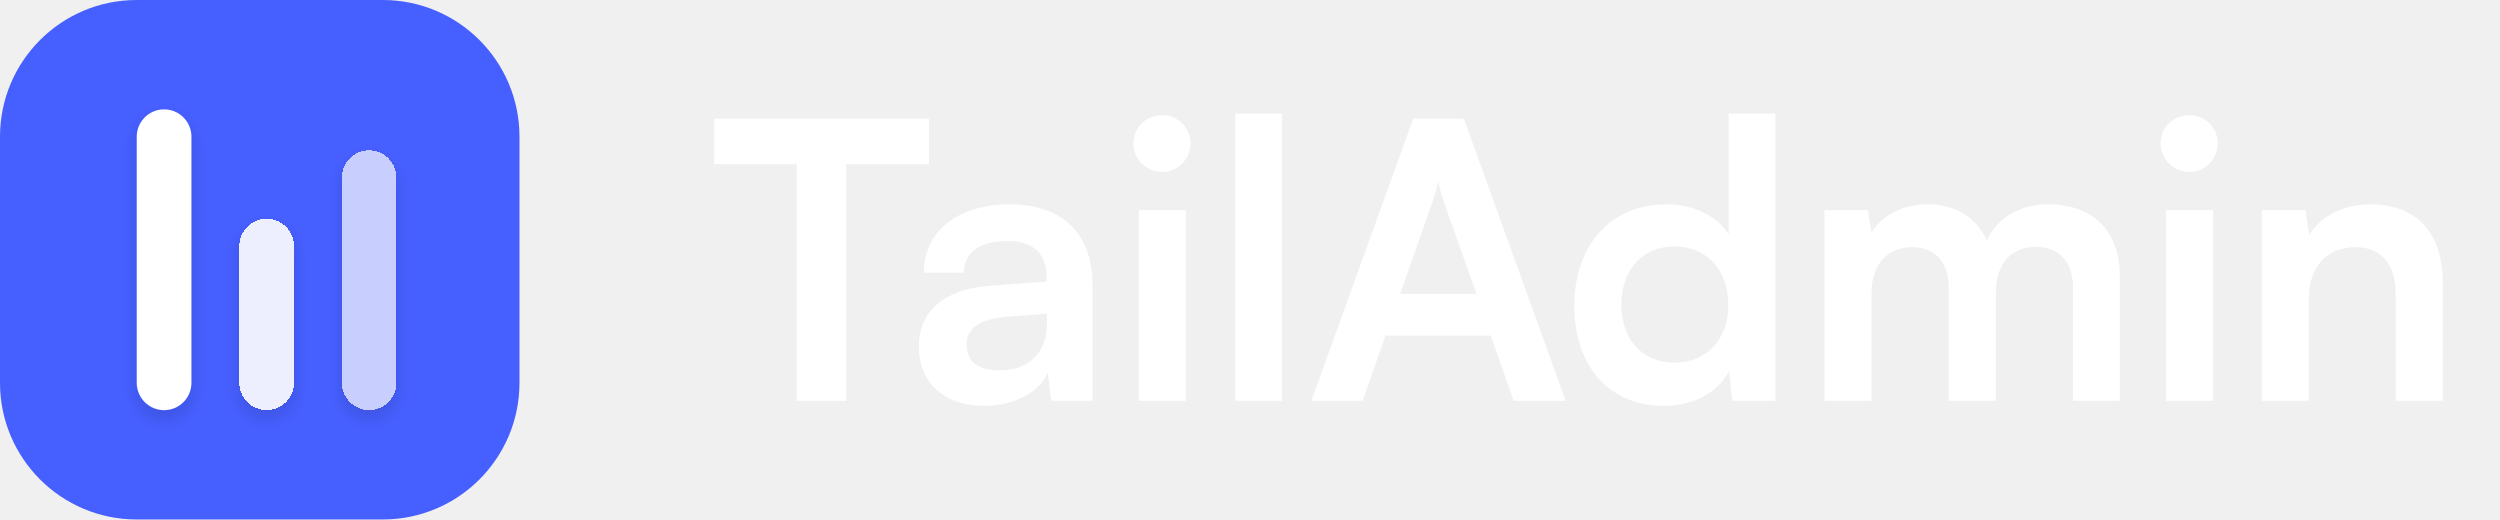
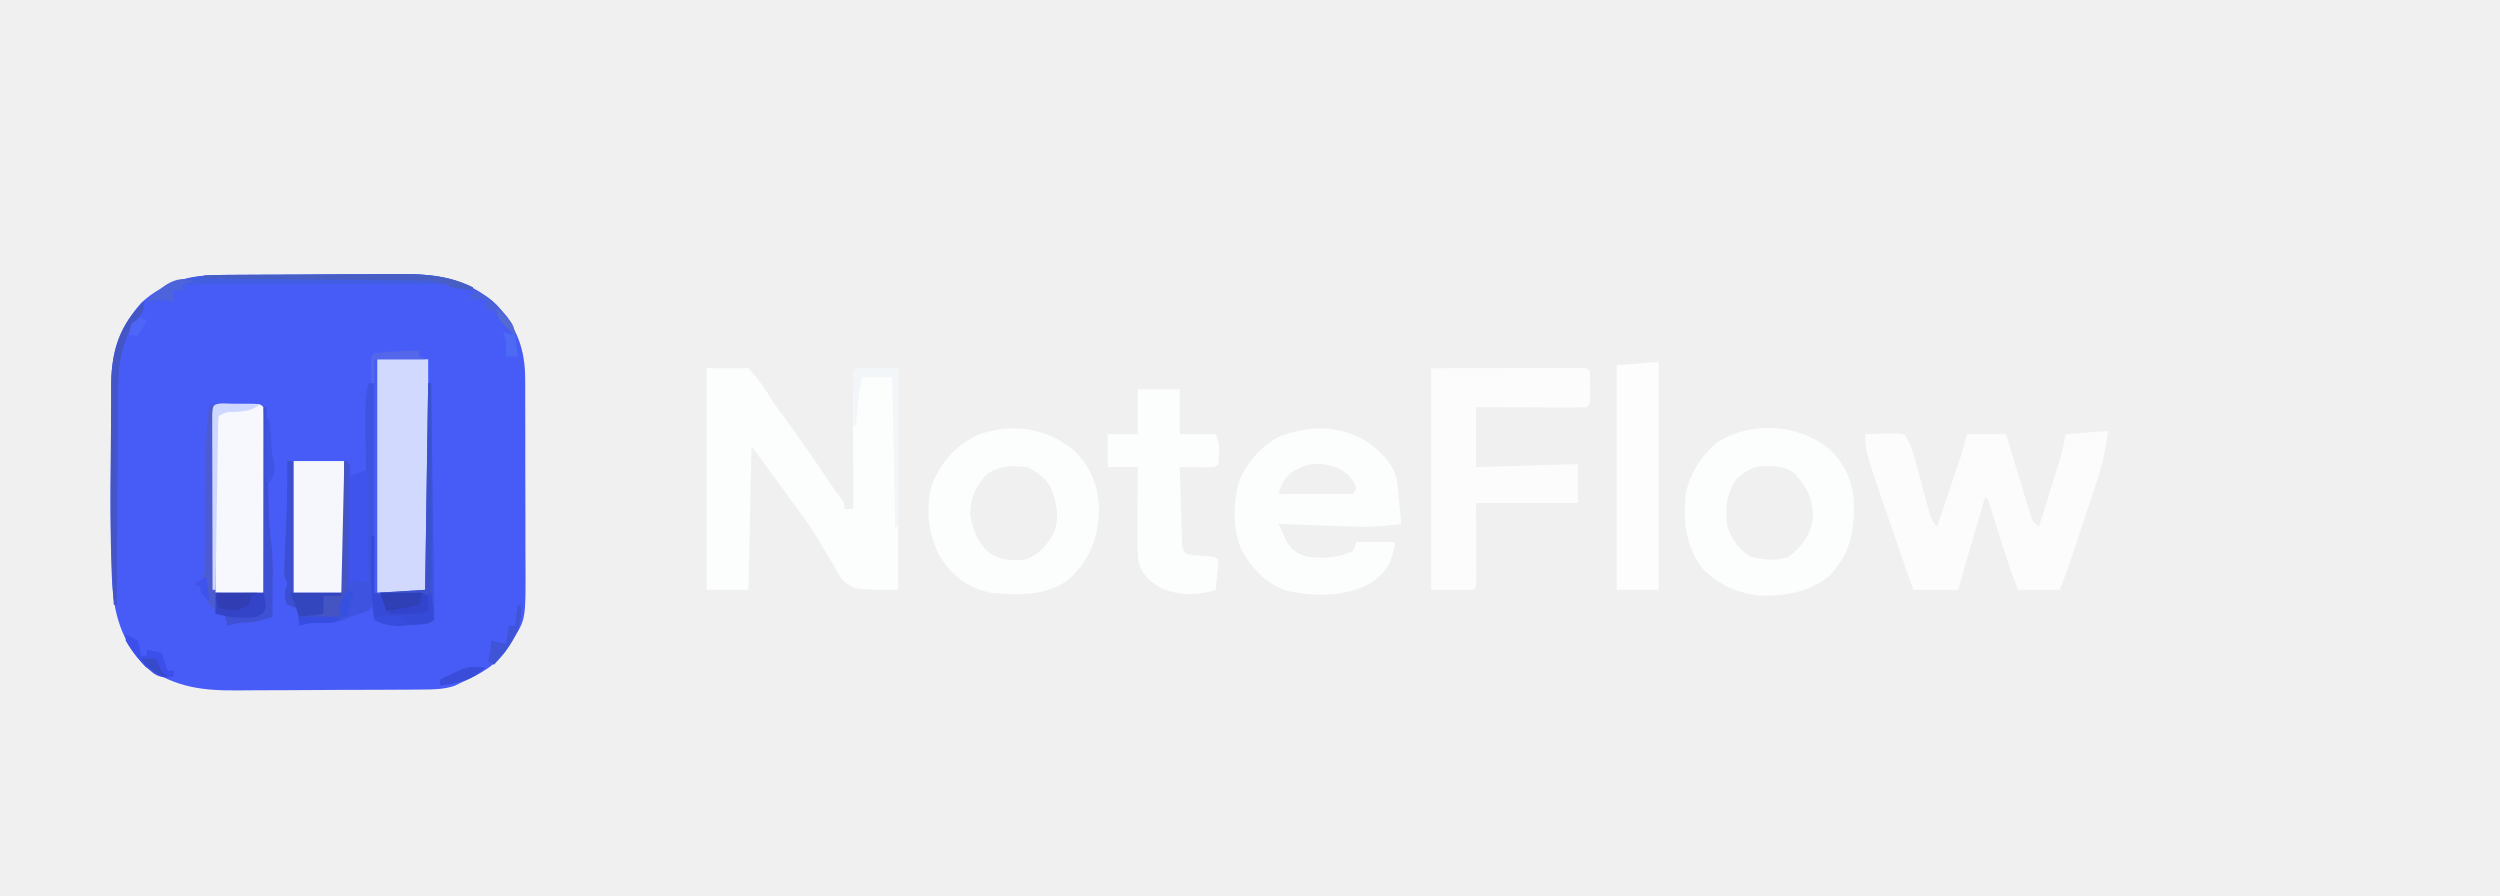
- <svg xmlns="http://www.w3.org/2000/svg" width="154" height="32" viewBox="0 0 154 32" fill="none">
-   <path d="M0 8.421C0 3.77 3.77 0 8.421 0H23.579C28.23 0 32 3.77 32 8.421V23.579C32 28.23 28.23 32 23.579 32H8.421C3.77 32 0 28.23 0 23.579V8.421Z" fill="#465FFF" />
-   <g filter="url(#filter0_d_1608_324)">
-     <path d="M8.424 8.422C8.424 7.491 9.178 6.737 10.108 6.737C11.038 6.737 11.792 7.491 11.792 8.422V23.579C11.792 24.51 11.038 25.264 10.108 25.264C9.178 25.264 8.424 24.51 8.424 23.579V8.422Z" fill="white" />
-   </g>
-   <g filter="url(#filter1_d_1608_324)">
-     <path d="M14.742 15.157C14.742 14.227 15.496 13.473 16.426 13.473C17.357 13.473 18.111 14.227 18.111 15.157V23.578C18.111 24.508 17.357 25.262 16.426 25.262C15.496 25.262 14.742 24.508 14.742 23.578V15.157Z" fill="white" fill-opacity="0.9" shape-rendering="crispEdges" />
-   </g>
-   <g filter="url(#filter2_d_1608_324)">
-     <path d="M21.055 10.946C21.055 10.016 21.809 9.262 22.739 9.262C23.669 9.262 24.423 10.016 24.423 10.946V23.578C24.423 24.508 23.669 25.262 22.739 25.262C21.809 25.262 21.055 24.508 21.055 23.578V10.946Z" fill="white" fill-opacity="0.7" shape-rendering="crispEdges" />
-   </g>
-   <path d="M44 10.115H49.089V24.691H52.132V10.115H57.221V7.309H44V10.115Z" fill="white" />
-   <path d="M60.617 25C62.448 25 64.042 24.168 64.541 22.955L64.755 24.691H67.299V17.558C67.299 14.3 65.349 12.588 62.187 12.588C59.001 12.588 56.908 14.252 56.908 16.797H59.381C59.381 15.56 60.332 14.847 62.044 14.847C63.518 14.847 64.47 15.489 64.47 17.082V17.343L60.95 17.605C58.168 17.819 56.599 19.174 56.599 21.338C56.599 23.549 58.121 25 60.617 25ZM61.569 22.812C60.261 22.812 59.547 22.289 59.547 21.219C59.547 20.268 60.237 19.674 62.044 19.507L64.493 19.317V19.935C64.493 21.742 63.352 22.812 61.569 22.812Z" fill="white" />
-   <path d="M71.6 10.591C72.551 10.591 73.335 9.806 73.335 8.831C73.335 7.856 72.551 7.095 71.6 7.095C70.601 7.095 69.816 7.856 69.816 8.831C69.816 9.806 70.601 10.591 71.6 10.591ZM70.149 24.691H73.05V12.944H70.149V24.691Z" fill="white" />
-   <path d="M78.972 24.691V7H76.095V24.691H78.972Z" fill="white" />
-   <path d="M83.941 24.691L85.344 20.672H91.835L93.238 24.691H96.448L90.171 7.309H87.056L80.778 24.691H83.941ZM88.221 12.493C88.387 12.017 88.53 11.494 88.601 11.161C88.649 11.518 88.815 12.041 88.958 12.493L90.955 18.104H86.247L88.221 12.493Z" fill="white" />
-   <path d="M102.493 25C104.276 25 105.798 24.215 106.511 22.86L106.701 24.691H109.364V7H106.487V14.443C105.75 13.277 104.3 12.588 102.659 12.588C99.116 12.588 96.976 15.203 96.976 18.865C96.976 22.503 99.092 25 102.493 25ZM103.135 22.337C101.113 22.337 99.877 20.863 99.877 18.77C99.877 16.678 101.113 15.18 103.135 15.18C105.156 15.18 106.464 16.654 106.464 18.77C106.464 20.886 105.156 22.337 103.135 22.337Z" fill="white" />
-   <path d="M115.289 24.691V18.033C115.289 16.131 116.406 15.227 117.785 15.227C119.164 15.227 120.044 16.107 120.044 17.748V24.691H122.945V18.033C122.945 16.107 124.015 15.203 125.418 15.203C126.797 15.203 127.701 16.083 127.701 17.771V24.691H130.578V17.011C130.578 14.3 129.008 12.588 126.155 12.588C124.372 12.588 122.993 13.468 122.398 14.823C121.78 13.468 120.543 12.588 118.76 12.588C117.072 12.588 115.883 13.349 115.289 14.324L115.051 12.944H112.388V24.691H115.289Z" fill="white" />
-   <path d="M134.876 10.591C135.827 10.591 136.612 9.806 136.612 8.831C136.612 7.856 135.827 7.095 134.876 7.095C133.877 7.095 133.093 7.856 133.093 8.831C133.093 9.806 133.877 10.591 134.876 10.591ZM133.426 24.691H136.327V12.944H133.426V24.691Z" fill="white" />
-   <path d="M142.225 24.691V18.366C142.225 16.464 143.318 15.227 145.102 15.227C146.6 15.227 147.575 16.178 147.575 18.152V24.691H150.476V17.462C150.476 14.419 148.954 12.588 146.005 12.588C144.412 12.588 142.985 13.277 142.248 14.466L142.011 12.944H139.324V24.691H142.225Z" fill="white" />
-   <defs>
-     <filter id="filter0_d_1608_324" x="7.424" y="6.237" width="5.368" height="20.526" filterUnits="userSpaceOnUse" color-interpolation-filters="sRGB">
-       <feFlood flood-opacity="0" result="BackgroundImageFix" />
-       <feColorMatrix in="SourceAlpha" type="matrix" values="0 0 0 0 0 0 0 0 0 0 0 0 0 0 0 0 0 0 127 0" result="hardAlpha" />
-       <feOffset dy="0.5" />
-       <feGaussianBlur stdDeviation="0.5" />
-       <feComposite in2="hardAlpha" operator="out" />
-       <feColorMatrix type="matrix" values="0 0 0 0 0 0 0 0 0 0 0 0 0 0 0 0 0 0 0.12 0" />
-       <feBlend mode="normal" in2="BackgroundImageFix" result="effect1_dropShadow_1608_324" />
-       <feBlend mode="normal" in="SourceGraphic" in2="effect1_dropShadow_1608_324" result="shape" />
-     </filter>
-     <filter id="filter1_d_1608_324" x="13.742" y="12.973" width="5.368" height="13.79" filterUnits="userSpaceOnUse" color-interpolation-filters="sRGB">
-       <feFlood flood-opacity="0" result="BackgroundImageFix" />
-       <feColorMatrix in="SourceAlpha" type="matrix" values="0 0 0 0 0 0 0 0 0 0 0 0 0 0 0 0 0 0 127 0" result="hardAlpha" />
-       <feOffset dy="0.5" />
-       <feGaussianBlur stdDeviation="0.5" />
-       <feComposite in2="hardAlpha" operator="out" />
-       <feColorMatrix type="matrix" values="0 0 0 0 0 0 0 0 0 0 0 0 0 0 0 0 0 0 0.12 0" />
-       <feBlend mode="normal" in2="BackgroundImageFix" result="effect1_dropShadow_1608_324" />
-       <feBlend mode="normal" in="SourceGraphic" in2="effect1_dropShadow_1608_324" result="shape" />
-     </filter>
-     <filter id="filter2_d_1608_324" x="20.055" y="8.762" width="5.368" height="18" filterUnits="userSpaceOnUse" color-interpolation-filters="sRGB">
-       <feFlood flood-opacity="0" result="BackgroundImageFix" />
-       <feColorMatrix in="SourceAlpha" type="matrix" values="0 0 0 0 0 0 0 0 0 0 0 0 0 0 0 0 0 0 127 0" result="hardAlpha" />
-       <feOffset dy="0.5" />
-       <feGaussianBlur stdDeviation="0.5" />
-       <feComposite in2="hardAlpha" operator="out" />
-       <feColorMatrix type="matrix" values="0 0 0 0 0 0 0 0 0 0 0 0 0 0 0 0 0 0 0.12 0" />
-       <feBlend mode="normal" in2="BackgroundImageFix" result="effect1_dropShadow_1608_324" />
-       <feBlend mode="normal" in="SourceGraphic" in2="effect1_dropShadow_1608_324" result="shape" />
-     </filter>
-   </defs>
+ <svg xmlns="http://www.w3.org/2000/svg" version="1.1" width="835" height="299">
+   <path d="M0 0 C0.763 -0.007 1.527 -0.013 2.314 -0.02 C4.825 -0.04 7.337 -0.051 9.849 -0.061 C11.144 -0.067 11.144 -0.067 12.465 -0.074 C17.036 -0.094 21.607 -0.109 26.178 -0.118 C30.874 -0.129 35.569 -0.164 40.265 -0.203 C43.898 -0.23 47.532 -0.238 51.165 -0.241 C52.895 -0.246 54.625 -0.258 56.354 -0.276 C69.556 -0.41 81.09 0.602 91.15 10.177 C97.859 17.527 100.611 25.092 100.554 34.929 C100.561 35.764 100.567 36.599 100.575 37.46 C100.593 40.198 100.589 42.935 100.583 45.673 C100.588 47.591 100.593 49.508 100.599 51.426 C100.608 55.436 100.606 59.446 100.596 63.457 C100.584 68.579 100.604 73.7 100.634 78.822 C100.652 82.78 100.652 86.737 100.646 90.695 C100.646 92.582 100.652 94.47 100.664 96.358 C100.771 115.137 100.771 115.137 96.15 122.177 C95.715 122.9 95.279 123.624 94.831 124.369 C91.035 130.458 85.538 133.257 79.15 136.177 C78.44 136.526 77.731 136.875 77 137.235 C73.277 138.466 69.74 138.48 65.862 138.483 C64.629 138.496 64.629 138.496 63.372 138.509 C60.66 138.533 57.948 138.541 55.236 138.548 C53.341 138.557 51.446 138.566 49.552 138.575 C45.579 138.592 41.606 138.6 37.634 138.603 C32.566 138.608 27.5 138.646 22.433 138.691 C18.517 138.721 14.602 138.728 10.686 138.729 C8.82 138.733 6.953 138.746 5.087 138.767 C-7.149 138.893 -15.712 137.891 -26.163 130.99 C-34.38 122.391 -37.035 112.799 -37.479 101.212 C-37.517 100.323 -37.554 99.434 -37.593 98.518 C-38.049 85.985 -37.969 73.446 -37.828 60.908 C-37.797 58.029 -37.784 55.151 -37.785 52.272 C-37.787 48.727 -37.759 45.183 -37.711 41.637 C-37.691 39.677 -37.699 37.716 -37.708 35.756 C-37.513 25.377 -34.544 17.07 -27.6 9.24 C-19.521 1.913 -10.619 0.04 0 0 Z " fill="#475CF7" transform="translate(74.85034,91.823)" />
+   <path d="M0 0 C4.62 0 9.24 0 14 0 C17.446 3.791 19.529 6.672 22 11 C23.331 12.871 24.685 14.726 26.062 16.562 C31.419 23.931 36.639 31.378 41.641 38.992 C42.6 40.409 43.617 41.787 44.672 43.133 C46 45 46 45 46 47 C46.99 47 47.98 47 49 47 C48.998 46.426 48.996 45.852 48.993 45.26 C48.971 39.307 48.956 33.355 48.945 27.402 C48.94 25.177 48.933 22.953 48.925 20.729 C48.912 17.539 48.907 14.35 48.902 11.16 C48.897 10.159 48.892 9.158 48.887 8.127 C48.887 7.206 48.887 6.285 48.886 5.336 C48.884 4.521 48.882 3.706 48.88 2.867 C49 1 49 1 50 0 C54.62 0 59.24 0 64 0 C64 24.42 64 48.84 64 74 C49 74 49 74 45.043 70.336 C44.038 68.714 43.087 67.058 42.188 65.375 C41.123 63.616 40.056 61.859 38.988 60.102 C38.484 59.23 37.979 58.359 37.459 57.462 C35.453 54.078 33.2 50.919 30.875 47.75 C29.266 45.523 27.657 43.295 26 41 C22.37 36.05 18.74 31.1 15 26 C14.67 41.84 14.34 57.68 14 74 C9.38 74 4.76 74 0 74 C0 49.58 0 25.16 0 0 Z " fill="#FCFDFD" transform="translate(236,123)" />
+   <path d="M0 0 C-0.568 5.845 -1.762 11.033 -3.617 16.594 C-3.875 17.385 -4.133 18.176 -4.398 18.991 C-5.217 21.496 -6.046 23.998 -6.875 26.5 C-7.424 28.178 -7.972 29.857 -8.52 31.535 C-9.052 33.159 -9.584 34.783 -10.117 36.406 C-10.361 37.149 -10.605 37.892 -10.856 38.658 C-12.457 43.485 -14.189 48.247 -16 53 C-20.62 53 -25.24 53 -30 53 C-32.866 45.607 -35.22 38.087 -37.57 30.518 C-37.869 29.564 -38.168 28.611 -38.477 27.629 C-38.745 26.763 -39.014 25.898 -39.292 25.006 C-39.828 23.028 -39.828 23.028 -41 22 C-43.97 32.23 -46.94 42.46 -50 53 C-54.95 53 -59.9 53 -65 53 C-66.641 48.273 -68.276 43.545 -69.907 38.815 C-70.461 37.213 -71.015 35.611 -71.571 34.01 C-81 6.847 -81 6.847 -81 1 C-78.876 0.919 -76.75 0.861 -74.625 0.812 C-73.442 0.778 -72.258 0.743 -71.039 0.707 C-69.535 0.852 -69.535 0.852 -68 1 C-65.988 4.018 -65.27 6.184 -64.344 9.656 C-64.043 10.761 -63.743 11.866 -63.434 13.004 C-62.811 15.335 -62.189 17.665 -61.566 19.996 C-61.266 21.101 -60.966 22.206 -60.656 23.344 C-60.386 24.356 -60.116 25.369 -59.838 26.412 C-59.066 29.194 -59.066 29.194 -57 32 C-55.735 28.229 -54.471 24.457 -53.21 20.684 C-52.781 19.402 -52.351 18.119 -51.921 16.837 C-51.301 14.991 -50.684 13.144 -50.066 11.297 C-49.695 10.187 -49.323 9.076 -48.94 7.933 C-48.207 5.647 -47.582 3.328 -47 1 C-42.71 1 -38.42 1 -34 1 C-33.738 1.868 -33.476 2.736 -33.206 3.63 C-32.23 6.849 -31.249 10.065 -30.265 13.28 C-29.84 14.672 -29.417 16.065 -28.996 17.459 C-28.391 19.461 -27.779 21.461 -27.164 23.461 C-26.797 24.665 -26.431 25.87 -26.053 27.111 C-25.201 30.08 -25.201 30.08 -23 32 C-21.683 27.772 -20.372 23.542 -19.062 19.312 C-18.503 17.515 -18.503 17.515 -17.932 15.682 C-17.574 14.525 -17.216 13.368 -16.848 12.176 C-16.518 11.113 -16.188 10.05 -15.848 8.954 C-15.089 6.312 -14.492 3.703 -14 1 C-11.854 0.833 -9.708 0.666 -7.562 0.5 C-5.77 0.361 -5.77 0.361 -3.941 0.219 C-1 0 -1 0 0 0 Z " fill="#FCFCFD" transform="translate(704,144)" />
+   <path d="M0 0 C8.559 -0.021 17.119 -0.041 25.938 -0.062 C28.643 -0.072 31.349 -0.081 34.136 -0.09 C36.267 -0.093 38.397 -0.096 40.527 -0.098 C41.645 -0.103 42.763 -0.108 43.914 -0.113 C45.498 -0.113 45.498 -0.113 47.113 -0.114 C48.035 -0.116 48.956 -0.118 49.906 -0.12 C52 0 52 0 53 1 C53.099 2.831 53.13 4.666 53.125 6.5 C53.129 8 53.129 8 53.133 9.531 C53 12 53 12 52 13 C49.261 13.089 46.547 13.115 43.809 13.098 C42.989 13.096 42.169 13.095 41.324 13.093 C38.695 13.088 36.066 13.075 33.438 13.062 C31.66 13.057 29.882 13.053 28.104 13.049 C23.736 13.039 19.368 13.019 15 13 C15 19.6 15 26.2 15 33 C26.22 32.67 37.44 32.34 49 32 C49 36.29 49 40.58 49 45 C37.78 45 26.56 45 15 45 C15.04 54.17 15.04 54.17 15.09 63.34 C15.093 64.474 15.095 65.609 15.098 66.777 C15.103 67.945 15.108 69.113 15.114 70.316 C15 73 15 73 14 74 C9.38 74 4.76 74 0 74 C0 49.58 0 25.16 0 0 Z " fill="#FCFCFD" transform="translate(478,123)" />
+   <path d="M0 0 C4.66 3.306 8.82 6.952 10.226 12.752 C10.556 15.018 10.787 17.269 10.973 19.551 C11.05 20.335 11.127 21.118 11.207 21.926 C11.394 23.841 11.56 25.758 11.723 27.676 C6.327 28.458 1.177 28.771 -4.277 28.555 C-5.359 28.519 -5.359 28.519 -6.463 28.483 C-8.734 28.407 -11.006 28.323 -13.277 28.238 C-14.831 28.185 -16.384 28.132 -17.938 28.08 C-21.718 27.952 -25.498 27.816 -29.277 27.676 C-28.675 28.971 -28.063 30.262 -27.445 31.551 C-26.935 32.63 -26.935 32.63 -26.415 33.73 C-24.585 36.86 -22.698 37.643 -19.277 38.676 C-13.999 39.254 -9.14 38.986 -4.277 36.676 C-3.947 35.686 -3.617 34.696 -3.277 33.676 C1.013 33.676 5.303 33.676 9.723 33.676 C8.641 40.163 7.576 42.56 2.723 46.676 C-5.707 52.13 -16.719 52.04 -26.281 50.051 C-33.335 47.638 -37.567 43.148 -41.371 36.871 C-44.559 29.994 -44.374 21.302 -42.656 14.055 C-40.125 7.563 -35.331 1.798 -29.121 -1.453 C-19.141 -5.307 -9.436 -5.487 0 0 Z M-25.277 10.676 C-28.01 13.834 -28.01 13.834 -29.277 17.676 C-21.027 17.676 -12.777 17.676 -4.277 17.676 C-3.947 17.016 -3.617 16.356 -3.277 15.676 C-4.786 11.998 -6.07 10.789 -9.59 8.863 C-15.785 6.868 -19.757 7.076 -25.277 10.676 Z " fill="#FCFDFD" transform="translate(456.2773,147.3242)" />
+   <path d="M0 0 C5.473 5.036 7.916 10.648 8.453 18.047 C8.609 27.892 7.247 35.192 0.34 42.523 C-6.356 48.055 -15.095 49.56 -23.562 49.125 C-30.773 48.247 -37.176 45.321 -42.188 40 C-47.806 32.598 -48.643 24.314 -47.75 15.25 C-46.359 8.539 -42.449 2.248 -37.121 -2.07 C-25.876 -9.115 -10.348 -8.222 0 0 Z M-30.75 10.25 C-34.293 15.211 -34.599 20.354 -33.75 26.25 C-32.211 30.48 -29.861 34.25 -25.75 36.25 C-21.375 37.321 -17.851 37.568 -13.5 36.312 C-9.05 32.975 -6.285 29.271 -5.301 23.715 C-5.007 17.005 -6.955 13.493 -11.312 8.438 C-14.573 5.744 -18.447 5.914 -22.465 5.973 C-26.087 6.412 -28.078 7.832 -30.75 10.25 Z " fill="#FCFDFD" transform="translate(610.75,149.75)" />
+   <path d="M0 0 C5.48 5.676 7.798 11.631 8.016 19.488 C7.576 29.238 5.113 36.098 -2.117 42.766 C-9.604 48.414 -19.097 48.076 -28.074 47.242 C-35.79 45.613 -40.771 41.799 -45.074 35.242 C-48.987 27.921 -50.014 19.538 -47.934 11.512 C-44.995 3.751 -40.047 -1.807 -32.637 -5.445 C-21.184 -9.665 -9.396 -7.963 0 0 Z M-30.074 8.242 C-33.528 12.464 -34.982 15.773 -35.074 21.242 C-33.991 26.481 -32.517 30.976 -28.074 34.242 C-24.26 36.531 -20.677 36.648 -16.363 36.035 C-11.912 34.493 -9.408 31.206 -7.074 27.242 C-5.098 22.046 -6.144 17.314 -8.047 12.227 C-9.878 8.689 -12.607 6.976 -16.074 5.242 C-21.405 4.698 -25.843 4.615 -30.074 8.242 Z " fill="#FCFDFD" transform="translate(359.0742,150.7578)" />
+   <path d="M0 0 C5.61 0 11.22 0 17 0 C17.023 10.022 17.041 20.045 17.052 30.067 C17.057 34.72 17.064 39.373 17.075 44.027 C17.086 48.513 17.092 53 17.095 57.487 C17.097 59.203 17.1 60.918 17.106 62.634 C17.113 65.029 17.114 67.423 17.114 69.818 C17.117 70.535 17.121 71.251 17.124 71.989 C17.114 76.886 17.114 76.886 16 78 C10.72 78 5.44 78 0 78 C0 52.26 0 26.52 0 0 Z " fill="#D2D9FE" transform="translate(126,120)" />
+   <path d="M0 0 C4.62 0 9.24 0 14 0 C14 4.95 14 9.9 14 15 C17.96 15 21.92 15 26 15 C27.627 18.253 27.115 21.392 27 25 C26 26 26 26 23.277 26.098 C22.175 26.086 21.073 26.074 19.938 26.062 C18.833 26.053 17.728 26.044 16.59 26.035 C15.735 26.024 14.881 26.012 14 26 C14.138 30.459 14.287 34.917 14.438 39.375 C14.477 40.646 14.516 41.917 14.557 43.227 C14.599 44.438 14.64 45.65 14.684 46.898 C14.72 48.019 14.757 49.14 14.795 50.294 C14.826 52.967 14.826 52.967 16 55 C18.324 55.43 18.324 55.43 21 55.562 C25.904 55.904 25.904 55.904 27 57 C26.91 58.691 26.754 60.38 26.562 62.062 C26.461 62.982 26.359 63.901 26.254 64.848 C26.17 65.558 26.086 66.268 26 67 C19.971 69.01 13.29 68.989 7.5 66.25 C4.02 64.229 1.735 62.216 0.44 58.31 C-0.153 55.195 -0.111 52.217 -0.098 49.047 C-0.096 48.387 -0.095 47.726 -0.093 47.046 C-0.088 44.947 -0.075 42.849 -0.062 40.75 C-0.057 39.323 -0.053 37.896 -0.049 36.469 C-0.038 32.979 -0.021 29.49 0 26 C-3.3 26 -6.6 26 -10 26 C-10 22.37 -10 18.74 -10 15 C-6.7 15 -3.4 15 0 15 C0 10.05 0 5.1 0 0 Z " fill="#FCFDFD" transform="translate(380,130)" />
+   <path d="M0 0 C0.703 0.004 1.405 0.008 2.129 0.012 C2.831 0.008 3.534 0.004 4.258 0 C9.502 0.01 9.502 0.01 10.629 1.137 C10.723 3.07 10.746 5.006 10.742 6.942 C10.742 8.183 10.742 9.424 10.742 10.703 C10.737 12.068 10.732 13.432 10.727 14.797 C10.725 16.186 10.723 17.574 10.722 18.963 C10.718 22.624 10.709 26.285 10.698 29.946 C10.687 33.68 10.683 37.413 10.678 41.146 C10.667 48.477 10.65 55.807 10.629 63.137 C7.983 63.164 5.337 63.183 2.691 63.199 C1.937 63.208 1.182 63.216 0.404 63.225 C-1.521 63.233 -3.446 63.189 -5.371 63.137 C-7.138 61.369 -6.499 58.834 -6.5 56.439 C-6.504 55.221 -6.507 54.004 -6.51 52.749 C-6.508 51.409 -6.506 50.07 -6.504 48.73 C-6.505 47.367 -6.506 46.003 -6.507 44.639 C-6.508 41.777 -6.506 38.916 -6.501 36.054 C-6.496 32.379 -6.499 28.703 -6.505 25.027 C-6.509 22.21 -6.508 19.393 -6.505 16.576 C-6.504 15.22 -6.505 13.864 -6.507 12.509 C-6.51 10.617 -6.505 8.726 -6.5 6.834 C-6.5 5.756 -6.499 4.677 -6.498 3.566 C-6.262 -0.945 -3.975 0.008 0 0 Z " fill="#F7F8FD" transform="translate(77.37109,134.8633)" />
+   <path d="M0 0 C0 25.08 0 50.16 0 76 C-4.62 76 -9.24 76 -14 76 C-14 51.25 -14 26.5 -14 1 C-2 0 -2 0 0 0 Z " fill="#FDFDFE" transform="translate(554,121)" />
+   <path d="M0 0 C0.66 0 1.32 0 2 0 C2 23.1 2 46.2 2 70 C10.415 69.505 10.415 69.505 19 69 C19.33 46.23 19.66 23.46 20 0 C20.33 0 20.66 0 21 0 C21.154 10.283 21.302 20.566 21.443 30.849 C21.509 35.624 21.576 40.398 21.648 45.172 C21.717 49.776 21.782 54.379 21.843 58.983 C21.867 60.743 21.893 62.503 21.921 64.264 C21.959 66.721 21.991 69.178 22.022 71.635 C22.035 72.37 22.048 73.105 22.061 73.862 C22.079 75.575 22.045 77.288 22 79 C20.085 80.915 16.815 80.483 14.25 80.688 C12.401 80.848 12.401 80.848 10.516 81.012 C7.073 81 5.048 80.518 2 79 C2 77.35 2 75.7 2 74 C1.01 74.99 1.01 74.99 0 76 C-1.986 76.706 -3.988 77.369 -6 78 C-7.176 78.557 -7.176 78.557 -8.375 79.125 C-12.016 80.339 -15.159 80.061 -19 80 C-21.355 80.417 -21.355 80.417 -23 81 C-23.495 78.03 -23.495 78.03 -24 75 C-24.99 74.67 -25.98 74.34 -27 74 C-28.178 71.056 -28.033 70.1 -27 67 C-27.33 66.01 -27.66 65.02 -28 64 C-28.016 62.147 -27.966 60.293 -27.879 58.441 C-27.831 57.332 -27.782 56.223 -27.732 55.08 C-27.676 53.919 -27.62 52.758 -27.562 51.562 C-27.167 43.033 -26.921 34.539 -27 26 C-26.34 26 -25.68 26 -25 26 C-25 40.52 -25 55.04 -25 70 C-19.39 70 -13.78 70 -8 70 C-8 55.48 -8 40.96 -8 26 C-7.34 26.33 -6.68 26.66 -6 27 C-6 39.87 -6 52.74 -6 66 C-4.02 65.01 -4.02 65.01 -2 64 C-2 64.66 -2 65.32 -2 66 C-1.34 66 -0.68 66 0 66 C-0.015 65.276 -0.029 64.553 -0.045 63.807 C-0.183 56.967 -0.316 50.126 -0.443 43.285 C-0.508 39.768 -0.576 36.252 -0.648 32.736 C-0.731 28.687 -0.805 24.639 -0.879 20.59 C-0.906 19.335 -0.933 18.081 -0.961 16.789 C-1.058 11.069 -1.077 5.627 0 0 Z " fill="#3E53DF" transform="translate(123,128)" />
+   <path d="M0 0 C5.61 0 11.22 0 17 0 C17 14.52 17 29.04 17 44 C11.39 44 5.78 44 0 44 C0 29.48 0 14.96 0 0 Z " fill="#F6F7FD" transform="translate(98,154)" />
+   <path d="M0 0 C0.33 0 0.66 0 1 0 C1.025 1.165 1.05 2.329 1.076 3.529 C1.171 7.885 1.271 12.24 1.372 16.595 C1.415 18.474 1.457 20.353 1.497 22.231 C1.556 24.945 1.619 27.658 1.684 30.371 C1.7 31.2 1.717 32.028 1.734 32.882 C1.853 37.644 2.214 42.311 2.782 47.04 C3.03 49.272 3.115 51.465 3.098 53.711 C3.094 54.481 3.091 55.25 3.088 56.043 C3.08 56.813 3.071 57.582 3.062 58.375 C3.058 59.168 3.053 59.961 3.049 60.777 C3.037 62.852 3.019 64.926 3 67 C3 67.99 3 68.98 3 70 C-0.866 71.439 -3.894 72.108 -8 72 C-9.343 72.29 -10.682 72.61 -12 73 C-12.33 71.68 -12.66 70.36 -13 69 C-13.99 69 -14.98 69 -16 69 C-16 66.69 -16 64.38 -16 62 C-10.72 62 -5.44 62 0 62 C0 41.54 0 21.08 0 0 Z " fill="#3E50D4" transform="translate(88,136)" />
+   <path d="M0 0 C0.66 0 1.32 0 2 0 C2 14.52 2 29.04 2 44 C7.61 44 13.22 44 19 44 C19 29.48 19 14.96 19 0 C19.33 0 19.66 0 20 0 C20.051 6.317 20.086 12.634 20.11 18.951 C20.12 21.1 20.134 23.248 20.151 25.397 C20.175 28.487 20.186 31.577 20.195 34.668 C20.206 35.626 20.216 36.585 20.227 37.573 C20.227 42.202 20.11 45.773 18 50 C18 50.66 18 51.32 18 52 C13.38 52 8.76 52 4 52 C3.505 50.515 3.505 50.515 3 49 C2.01 48.67 1.02 48.34 0 48 C-1.178 45.056 -1.033 44.1 0 41 C-0.495 39.515 -0.495 39.515 -1 38 C-1.016 36.147 -0.966 34.293 -0.879 32.441 C-0.831 31.332 -0.782 30.223 -0.732 29.08 C-0.648 27.339 -0.648 27.339 -0.562 25.562 C-0.167 17.033 0.079 8.539 0 0 Z " fill="#3C4ED1" transform="translate(96,154)" />
+   <path d="M0 0 C0.763 -0.007 1.527 -0.013 2.314 -0.02 C4.825 -0.04 7.337 -0.051 9.849 -0.061 C11.144 -0.067 11.144 -0.067 12.465 -0.074 C17.036 -0.094 21.607 -0.109 26.178 -0.118 C30.874 -0.129 35.569 -0.164 40.265 -0.203 C43.898 -0.23 47.532 -0.238 51.165 -0.241 C52.895 -0.246 54.625 -0.258 56.354 -0.276 C66.024 -0.374 74.252 -0.169 83.15 4.177 C83.15 4.507 83.15 4.837 83.15 5.177 C76.275 4.302 76.275 4.302 75.15 3.177 C72.38 3.082 69.636 3.051 66.866 3.063 C65.998 3.063 65.13 3.063 64.235 3.063 C61.351 3.064 58.467 3.072 55.583 3.079 C53.589 3.081 51.595 3.083 49.601 3.084 C44.342 3.087 39.083 3.097 33.824 3.108 C28.462 3.119 23.1 3.123 17.738 3.128 C7.208 3.139 -3.321 3.156 -13.85 3.177 C-13.85 3.837 -13.85 4.497 -13.85 5.177 C-14.84 5.177 -15.83 5.177 -16.85 5.177 C-16.85 6.497 -16.85 7.817 -16.85 9.177 C-17.593 8.991 -18.335 8.806 -19.1 8.615 C-21.8 8.185 -23.297 8.326 -25.85 9.177 C-18.648 1.101 -10.325 0.039 0 0 Z " fill="#415EE2" transform="translate(74.85034,91.823)" />
+   <path d="M0 0 C0 12.21 0 24.42 0 37 C-2 37 -4 37 -6 37 C-6 25.45 -6 13.9 -6 2 C-1 0 -1 0 0 0 Z " fill="#3F54ED" transform="translate(123,157)" />
+   <path d="M0 0 C0.33 0 0.66 0 1 0 C1.023 9.023 1.041 18.046 1.052 27.07 C1.057 31.26 1.064 35.45 1.075 39.64 C1.086 43.686 1.092 47.732 1.095 51.778 C1.097 53.319 1.1 54.861 1.106 56.402 C1.113 58.566 1.114 60.729 1.114 62.893 C1.116 64.123 1.118 65.354 1.12 66.621 C1.005 69.86 0.745 72.845 0 76 C-2.645 77.322 -4.678 77.097 -7.625 77.062 C-8.628 77.053 -9.631 77.044 -10.664 77.035 C-11.435 77.024 -12.206 77.012 -13 77 C-13.99 74.69 -14.98 72.38 -16 70 C-11.05 69.67 -6.1 69.34 -1 69 C-0.67 46.23 -0.34 23.46 0 0 Z " fill="#3B51CE" transform="translate(143,128)" />
+   <path d="M0 0 C0.66 0.33 1.32 0.66 2 1 C2 23.44 2 45.88 2 69 C-0.88 66.12 -1.57 64.623 -3 61 C-3.66 60.67 -4.32 60.34 -5 60 C-4.01 59.34 -3.02 58.68 -2 58 C-1.531 55.794 -1.531 55.794 -1.583 53.202 C-1.567 52.204 -1.55 51.206 -1.533 50.177 C-1.53 49.094 -1.527 48.011 -1.523 46.895 C-1.508 45.782 -1.492 44.669 -1.476 43.523 C-1.429 39.953 -1.401 36.383 -1.375 32.812 C-1.338 29.26 -1.298 25.708 -1.252 22.155 C-1.225 19.943 -1.204 17.73 -1.189 15.518 C-1.135 10.244 -0.915 5.197 0 0 Z " fill="#4D5BD0" transform="translate(70,135)" />
+   <path d="M0 0 C5.28 0 10.56 0 16 0 C17 5 17 5 15.871 6.797 C13.45 8.354 11.924 8.336 9.062 8.25 C8.208 8.235 7.353 8.219 6.473 8.203 C4.202 8.017 2.185 7.629 0 7 C0 4.69 0 2.38 0 0 Z " fill="#3344C9" transform="translate(72,198)" />
+   <path d="M0 0 C0 3 0 3 -1.75 5.062 C-9.215 14.808 -8.604 25.427 -8.609 37.133 C-8.624 38.979 -8.641 40.826 -8.659 42.673 C-8.703 47.502 -8.723 52.332 -8.738 57.162 C-8.758 62.103 -8.8 67.044 -8.84 71.984 C-8.915 81.656 -8.965 91.328 -9 101 C-9.33 101 -9.66 101 -10 101 C-11.052 84.576 -11.162 68.18 -10.978 51.731 C-10.947 48.852 -10.934 45.974 -10.935 43.095 C-10.936 39.55 -10.909 36.006 -10.86 32.46 C-10.841 30.5 -10.849 28.539 -10.858 26.579 C-10.678 17.026 -8.503 8.778 -1.8 1.666 C-1.206 1.116 -0.612 0.566 0 0 Z " fill="#4355C7" transform="translate(48,101)" />
+   <path d="M0 0 C0.33 0 0.66 0 1 0 C1 6.27 1 12.54 1 19 C1.99 19.33 2.98 19.66 4 20 C4.66 21.65 5.32 23.3 6 25 C10.29 25 14.58 25 19 25 C19 23.02 19 21.04 19 19 C19.33 19 19.66 19 20 19 C20.194 20.478 20.38 21.958 20.562 23.438 C20.667 24.261 20.771 25.085 20.879 25.934 C20.919 26.616 20.959 27.297 21 28 C19.085 29.915 15.815 29.483 13.25 29.688 C12.018 29.794 10.785 29.901 9.516 30.012 C6.073 30 4.048 29.518 1 28 C0.078 21.788 -0.122 15.774 -0.062 9.5 C-0.058 8.582 -0.053 7.664 -0.049 6.719 C-0.037 4.479 -0.021 2.24 0 0 Z " fill="#364AD8" transform="translate(124,179)" />
+   <path d="M0 0 C4.62 0 9.24 0 14 0 C14 17.49 14 34.98 14 53 C13.67 53 13.34 53 13 53 C12.67 36.5 12.34 20 12 3 C8.7 3 5.4 3 2 3 C1.119 6.523 0.712 9.646 0.438 13.25 C0.354 14.328 0.27 15.405 0.184 16.516 C0.123 17.335 0.062 18.155 0 19 C-0.33 19 -0.66 19 -1 19 C-1.027 16.021 -1.047 13.042 -1.062 10.062 C-1.071 9.212 -1.079 8.362 -1.088 7.486 C-1.091 6.677 -1.094 5.869 -1.098 5.035 C-1.103 4.286 -1.108 3.537 -1.114 2.766 C-1 1 -1 1 0 0 Z " fill="#F2F6F9" transform="translate(286,123)" />
+   <path d="M0 0 C10.11 -0.093 20.22 -0.164 30.331 -0.207 C35.027 -0.228 39.722 -0.256 44.418 -0.302 C48.957 -0.345 53.495 -0.369 58.034 -0.38 C59.758 -0.387 61.482 -0.401 63.206 -0.423 C72.88 -0.54 81.098 -0.354 90 4 C90 4.33 90 4.66 90 5 C83.528 4.239 83.528 4.239 80.745 2.981 C77.237 1.727 73.95 1.692 70.272 1.681 C69.511 1.671 68.749 1.661 67.965 1.651 C65.459 1.62 62.954 1.603 60.449 1.586 C58.708 1.567 56.966 1.548 55.224 1.527 C50.649 1.476 46.074 1.436 41.499 1.399 C36.827 1.359 32.155 1.308 27.482 1.258 C18.322 1.161 9.161 1.077 0 1 C0 0.67 0 0.34 0 0 Z " fill="#475EC4" transform="translate(68,92)" />
+   <path d="M0 0 C0.33 0 0.66 0 1 0 C1.051 6.317 1.086 12.634 1.11 18.951 C1.12 21.1 1.134 23.248 1.151 25.397 C1.175 28.487 1.186 31.577 1.195 34.668 C1.206 35.626 1.216 36.585 1.227 37.573 C1.227 42.202 1.11 45.773 -1 50 C-1 50.66 -1 51.32 -1 52 C-4.3 52 -7.6 52 -11 52 C-9.02 51.505 -9.02 51.505 -7 51 C-7 49.02 -7 47.04 -7 45 C-4.03 44.505 -4.03 44.505 -1 44 C-0.67 29.48 -0.34 14.96 0 0 Z " fill="#4554C3" transform="translate(115,154)" />
+   <path d="M0 0 C1.395 0.007 2.789 0.019 4.184 0.035 C4.895 0.04 5.605 0.044 6.338 0.049 C8.099 0.061 9.86 0.079 11.621 0.098 C8.451 2.211 7.18 2.408 3.496 2.66 C0.252 2.643 0.252 2.643 -2.379 4.098 C-2.502 5.907 -2.557 7.722 -2.584 9.535 C-2.604 10.697 -2.624 11.858 -2.645 13.054 C-2.661 14.317 -2.678 15.581 -2.695 16.883 C-2.716 18.169 -2.737 19.455 -2.758 20.78 C-2.814 24.204 -2.863 27.628 -2.911 31.053 C-2.961 34.545 -3.017 38.037 -3.072 41.529 C-3.18 48.385 -3.281 55.241 -3.379 62.098 C-3.709 62.098 -4.039 62.098 -4.379 62.098 C-4.402 54.162 -4.42 46.225 -4.431 38.289 C-4.436 34.605 -4.443 30.92 -4.454 27.235 C-4.465 23.682 -4.471 20.129 -4.474 16.576 C-4.476 15.217 -4.479 13.859 -4.485 12.5 C-4.492 10.604 -4.492 8.707 -4.492 6.811 C-4.495 5.729 -4.497 4.648 -4.499 3.534 C-4.312 -0.267 -3.927 0.113 0 0 Z " fill="#CED7FF" transform="translate(75.37891,134.9023)" />
+   <path d="M0 0 C5.61 0 11.22 0 17 0 C17 0.33 17 0.66 17 1 C15.02 1 13.04 1 11 1 C11 2.98 11 4.96 11 7 C8.36 7.33 5.72 7.66 3 8 C2.01 5.36 1.02 2.72 0 0 Z " fill="#3346BE" transform="translate(97,198)" />
+   <path d="M0 0 C4.62 0 9.24 0 14 0 C13.67 1.65 13.34 3.3 13 5 C9.326 6.176 5.831 6.074 2 6 C1.34 4.02 0.68 2.04 0 0 Z " fill="#2F40B6" transform="translate(127,198)" />
+   <path d="M0 0 C1.938 0.688 1.938 0.688 4 2 C4.75 4.625 4.75 4.625 5 7 C5.66 7 6.32 7 7 7 C7 6.34 7 5.68 7 5 C8.65 5.33 10.3 5.66 12 6 C12.66 7.98 13.32 9.96 14 12 C14.66 12 15.32 12 16 12 C16 12.66 16 13.32 16 14 C13.301 14.491 11.578 14.371 9.25 12.875 C5.369 9.663 2.488 6.378 0 2 C0 1.34 0 0.68 0 0 Z " fill="#3D4FEA" transform="translate(42,212)" />
+   <path d="M0 0 C4.62 0 9.24 0 14 0 C13.01 0.495 13.01 0.495 12 1 C11.67 1.99 11.34 2.98 11 4 C7.15 6.567 5.414 5.833 1 5 C0.67 3.35 0.34 1.7 0 0 Z " fill="#303DB3" transform="translate(72,198)" />
+   <path d="M0 0 C0.33 0 0.66 0 1 0 C1.632 6.323 -0.668 10.881 -4.379 15.844 C-5.551 17.259 -6.771 18.634 -8 20 C-8.66 19.67 -9.32 19.34 -10 19 C-9.835 18.216 -9.67 17.433 -9.5 16.625 C-8.938 14.118 -8.938 14.118 -9 12 C-7.35 12.33 -5.7 12.66 -4 13 C-3.67 11.02 -3.34 9.04 -3 7 C-2.34 7 -1.68 7 -1 7 C-0.67 4.69 -0.34 2.38 0 0 Z " fill="#4054D8" transform="translate(173,202)" />
+   <path d="M0 0 C-1.32 0.33 -2.64 0.66 -4 1 C-4 1.66 -4 2.32 -4 3 C-4.99 3 -5.98 3 -7 3 C-7 4.32 -7 5.64 -7 7 C-7.742 6.814 -8.485 6.629 -9.25 6.438 C-11.95 6.008 -13.446 6.149 -16 7 C-12.012 2.529 -6.424 -2.827 0 0 Z " fill="#4D63DB" transform="translate(65,94)" />
+   <path d="M0 0 C0 0.66 0 1.32 0 2 C0.66 2.33 1.32 2.66 2 3 C-3.61 3 -9.22 3 -15 3 C-15 5.64 -15 8.28 -15 11 C-15.33 11 -15.66 11 -16 11 C-16.027 9.521 -16.046 8.042 -16.062 6.562 C-16.074 5.739 -16.086 4.915 -16.098 4.066 C-16 2 -16 2 -15 1 C-12.859 0.764 -10.711 0.586 -8.562 0.438 C-7.388 0.354 -6.214 0.27 -5.004 0.184 C-3.338 0.082 -1.669 0 0 0 Z " fill="#5467EA" transform="translate(140,117)" />
+   <path d="M0 0 C4.163 1.354 6.388 3.086 9.25 6.375 C9.936 7.146 10.622 7.917 11.328 8.711 C12.933 10.908 13.588 12.344 14 15 C11.352 12.422 9.056 10.084 7 7 C6.01 6.67 5.02 6.34 4 6 C4 5.01 4 4.02 4 3 C2.35 3 0.7 3 -1 3 C-0.67 2.01 -0.34 1.02 0 0 Z " fill="#4A61DA" transform="translate(158,97)" />
+   <path d="M0 0 C0.33 0 0.66 0 1 0 C1.061 0.808 1.121 1.616 1.184 2.449 C1.267 3.518 1.351 4.586 1.438 5.688 C1.519 6.743 1.6 7.799 1.684 8.887 C1.937 11.957 1.937 11.957 2.594 14.75 C3.093 17.516 2.471 18.664 1 21 C0.67 21 0.34 21 0 21 C0 14.07 0 7.14 0 0 Z " fill="#3E54E5" transform="translate(89,140)" />
+   <path d="M0 0 C-4.446 4.446 -9.013 5.116 -15 6 C-15 5.34 -15 4.68 -15 4 C-5.774 -0.592 -5.774 -0.592 0 0 Z " fill="#394CDA" transform="translate(162,223)" />
+   <path d="M0 0 C0.66 0.33 1.32 0.66 2 1 C2 2.65 2 4.3 2 6 C-0.645 7.322 -2.678 7.097 -5.625 7.062 C-6.628 7.053 -7.631 7.044 -8.664 7.035 C-9.435 7.024 -10.206 7.012 -11 7 C-11 6.67 -11 6.34 -11 6 C-7.7 5.34 -4.4 4.68 -1 4 C-0.67 2.68 -0.34 1.36 0 0 Z " fill="#3244CC" transform="translate(141,198)" />
+   <path d="M0 0 C1.32 0.33 2.64 0.66 4 1 C4.33 3.31 4.66 5.62 5 8 C3.68 8 2.36 8 1 8 C1.021 7.237 1.041 6.474 1.062 5.688 C1.129 2.898 1.129 2.898 0 0 Z " fill="#4D6AF4" transform="translate(168,111)" />
+   <path d="M0 0 C4.62 0 9.24 0 14 0 C12 2 12 2 8.125 2.062 C7.062 2.033 7.062 2.033 5.977 2.004 C3.844 2 2.022 2.326 0 3 C0 2.01 0 1.02 0 0 Z " fill="#374CE0" transform="translate(100,206)" />
+   <path d="M0 0 C1.65 0 3.3 0 5 0 C5.289 0.619 5.577 1.238 5.875 1.875 C6.937 4.133 6.937 4.133 9 6 C4.752 5.528 2.8 3.033 0 0 Z " fill="#364ACA" transform="translate(47,220)" />
+   <path d="M0 0 C0.66 0.33 1.32 0.66 2 1 C1.34 3.64 0.68 6.28 0 9 C-0.66 9 -1.32 9 -2 9 C-3 6 -3 6 -1.562 2.812 C-1.047 1.884 -0.531 0.956 0 0 Z " fill="#3651DF" transform="translate(116,197)" />
+   <path d="M0 0 C0.66 0.33 1.32 0.66 2 1 C0.688 3.5 0.688 3.5 -1 6 C-1.99 6 -2.98 6 -4 6 C-3.688 4.125 -3.688 4.125 -3 2 C-2.01 1.34 -1.02 0.68 0 0 Z " fill="#4E66F8" transform="translate(47,106)" />
+   <path d="M0 0 C1.458 -0.054 2.916 -0.093 4.375 -0.125 C5.187 -0.148 5.999 -0.171 6.836 -0.195 C9 0 9 0 11 2 C6.589 3.026 4.074 3.037 0 1 C0 0.67 0 0.34 0 0 Z " fill="#364DDF" transform="translate(125,206)" />
+   <path d="M0 0 C0.33 2.64 0.66 5.28 1 8 C-0.5 6.625 -0.5 6.625 -2 5 C-2 4.34 -2 3.68 -2 3 C-2.66 2.67 -3.32 2.34 -4 2 C-1 0 -1 0 0 0 Z " fill="#3E53EB" transform="translate(69,193)" />
+   <path d="M0 0 C5.571 5.143 5.571 5.143 6 9 C0.429 3.857 0.429 3.857 0 0 Z " fill="#536AD5" transform="translate(166,103)" />
</svg>
